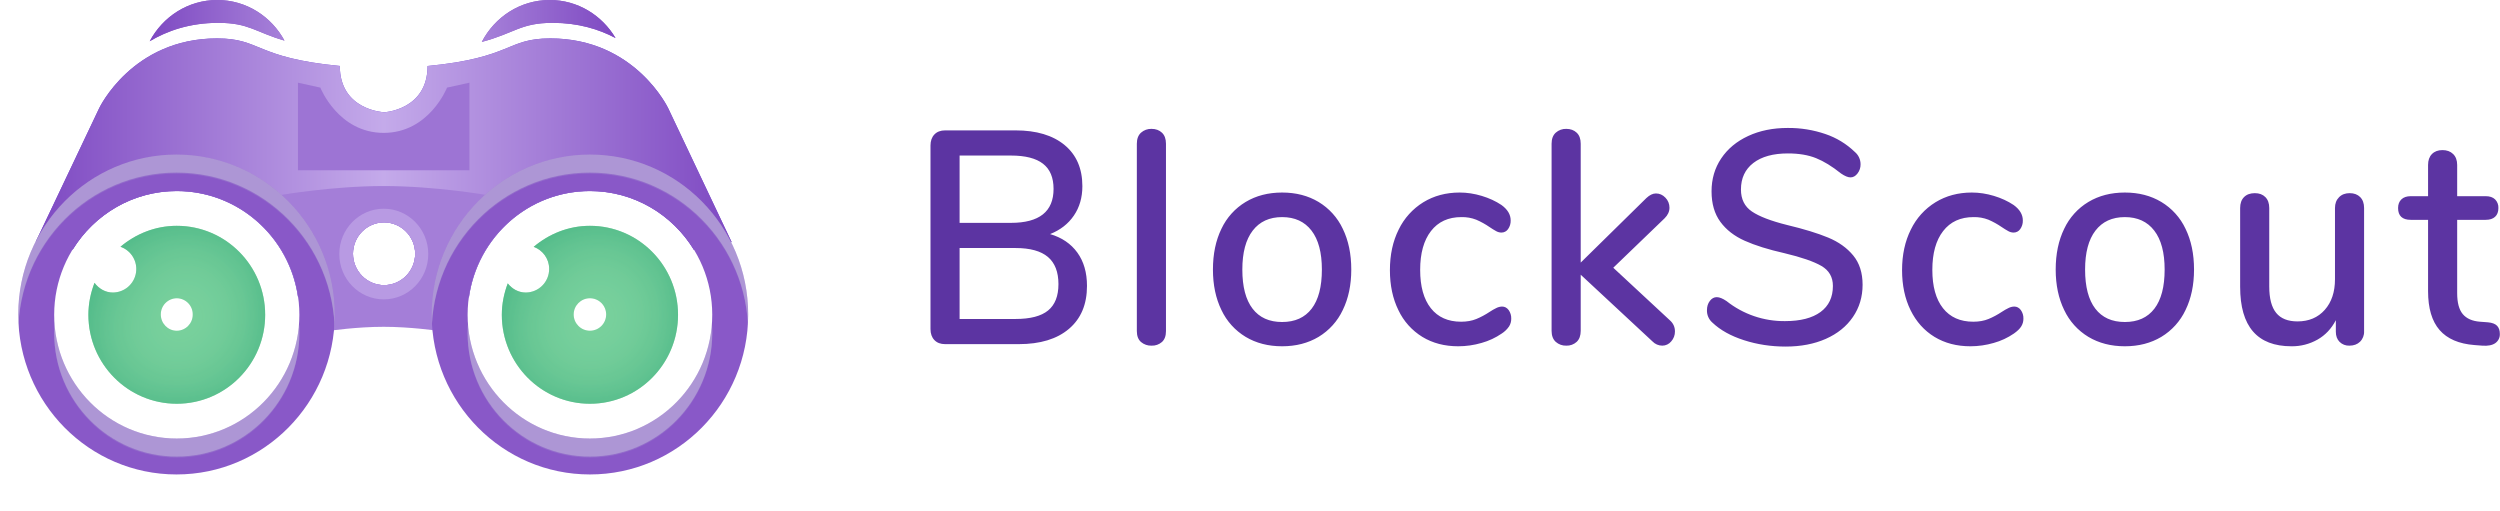
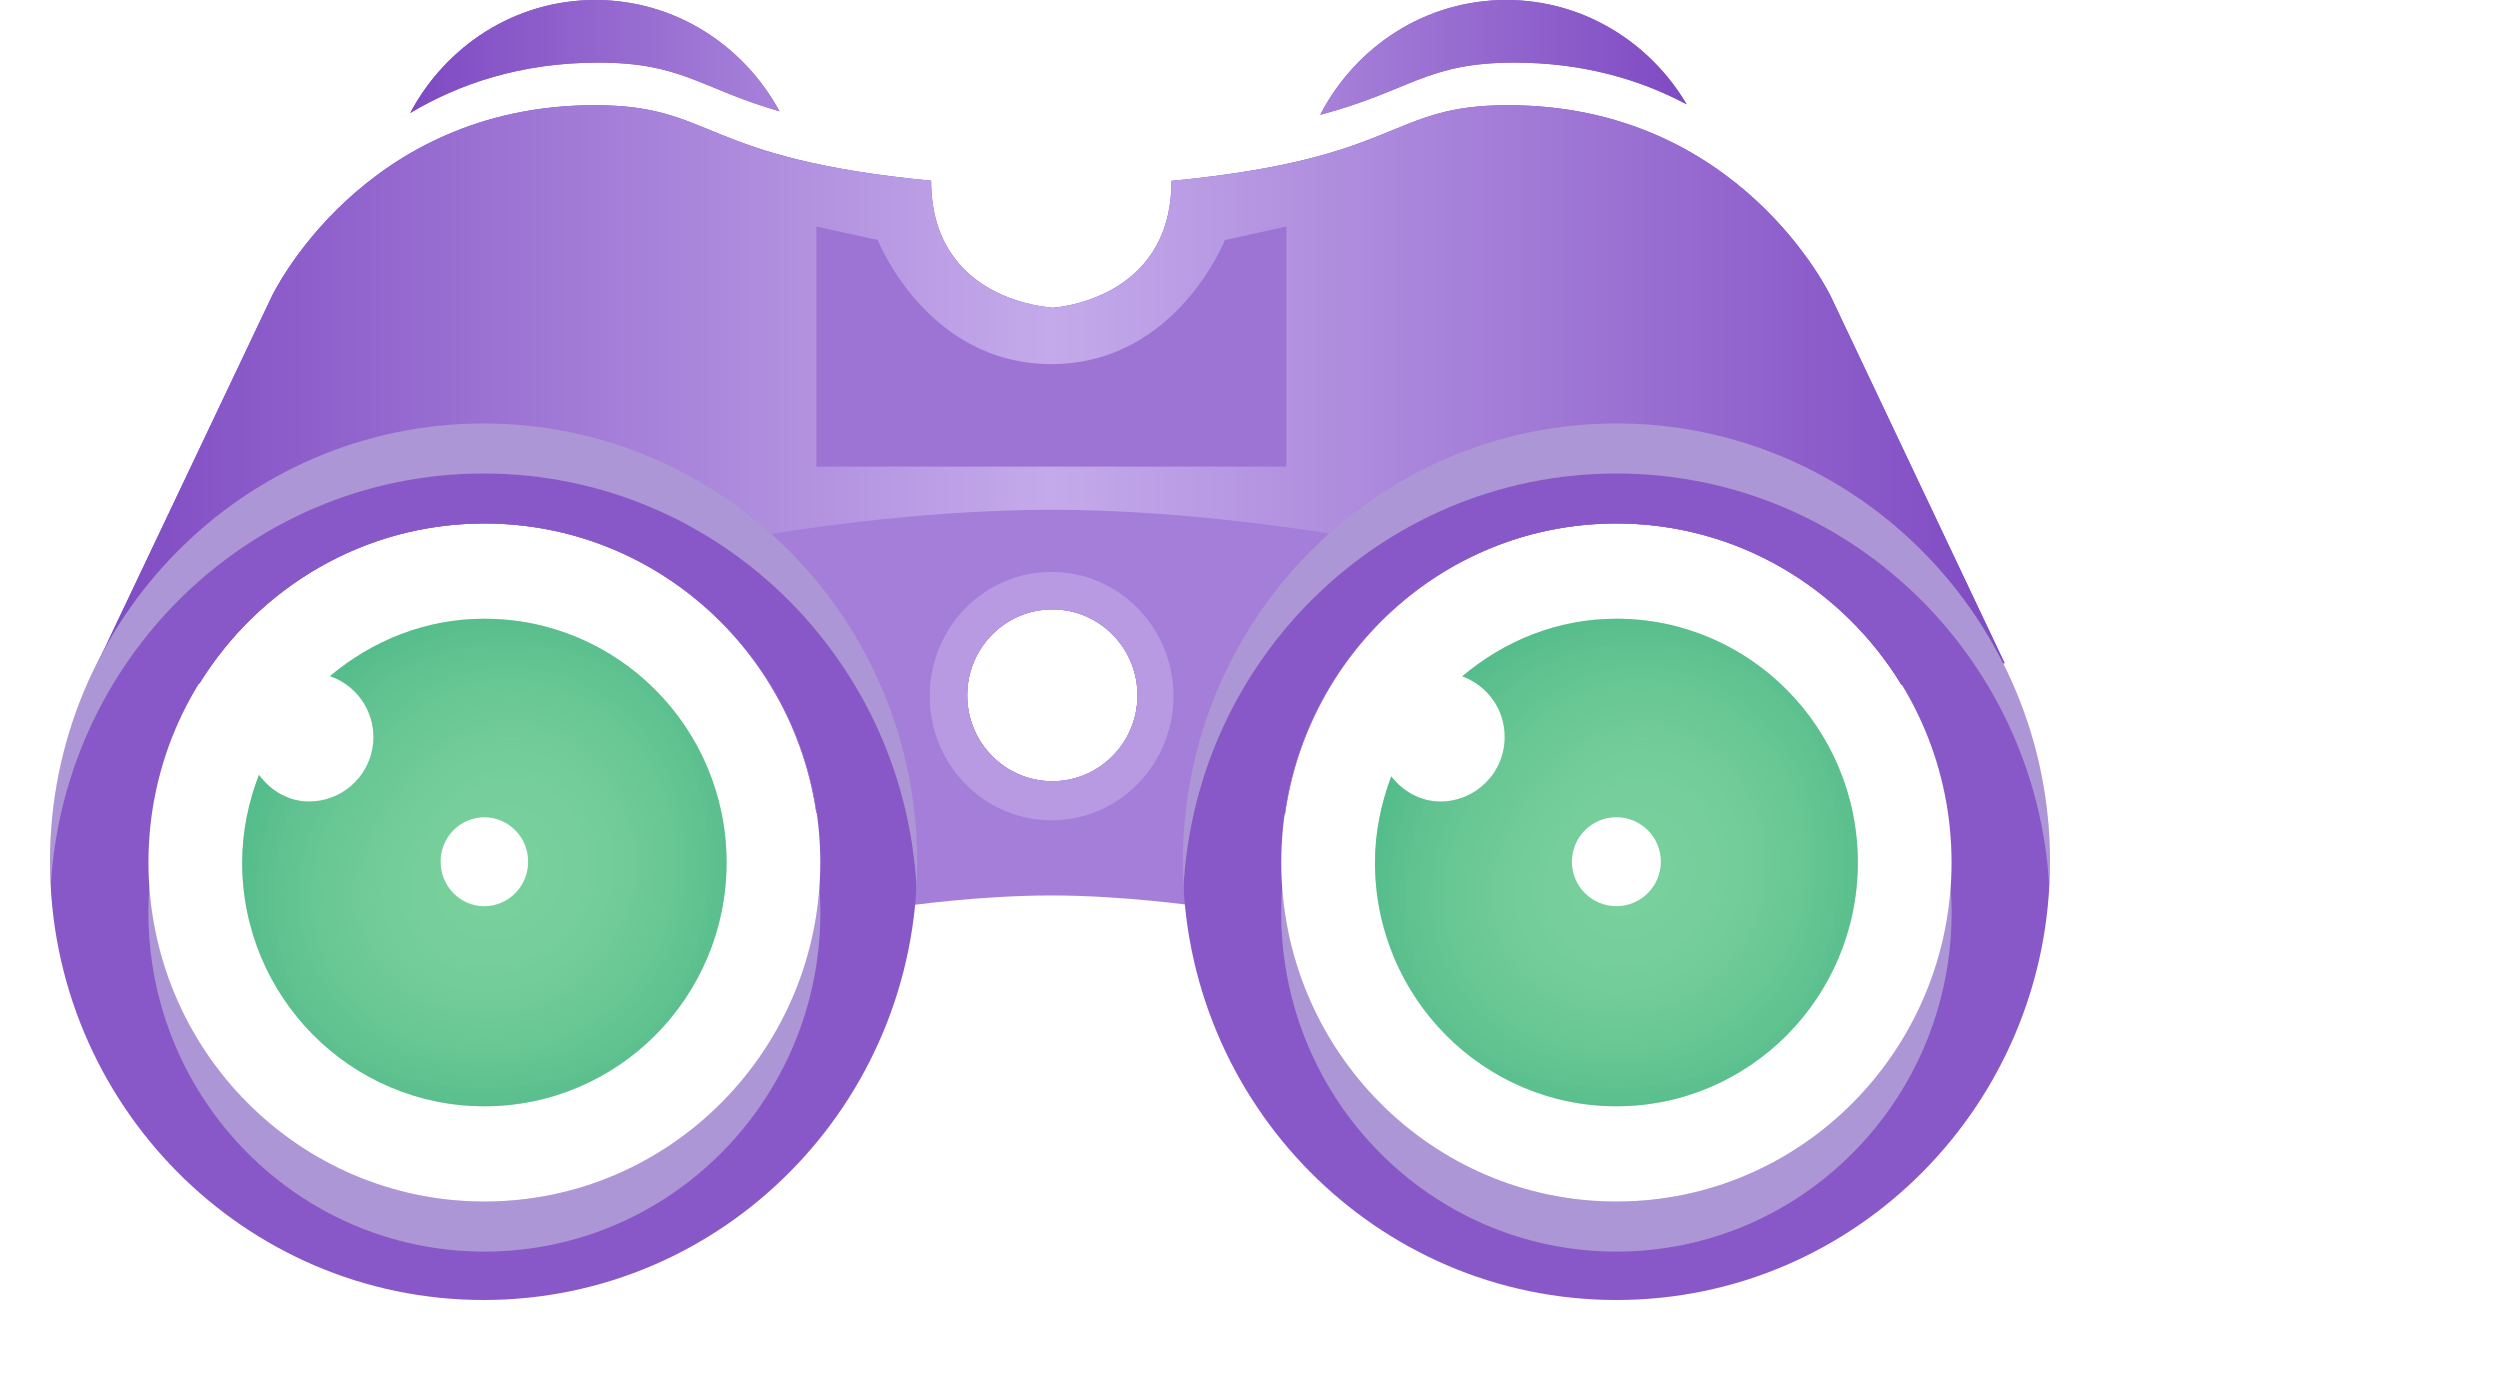
- <svg xmlns="http://www.w3.org/2000/svg" height="28" width="137">
+ <svg xmlns="http://www.w3.org/2000/svg" height="28" width="50">
  <linearGradient id="a" x1="0%" y1="0%" y2="0%">
    <stop offset="0" stop-color="#7e49c2" />
    <stop offset=".5" stop-color="#c4aaea" />
    <stop offset="1" stop-color="#7e49c2" />
  </linearGradient>
  <filter id="b">
    <feOffset dy="1" in="SourceAlpha" />
    <feGaussianBlur result="blurOut" />
    <feFlood flood-color="#f6f6f6" result="floodOut" />
    <feComposite in="floodOut" in2="blurOut" operator="out" result="compOut" />
    <feComposite in="compOut" in2="SourceAlpha" operator="in" />
    <feComponentTransfer>
      <feFuncA slope=".25" type="linear" />
    </feComponentTransfer>
    <feBlend in2="SourceGraphic" />
  </filter>
  <filter id="c">
    <feOffset in="SourceAlpha" />
    <feGaussianBlur result="blurOut" stdDeviation="2.236" />
    <feFlood flood-color="#35b080" result="floodOut" />
    <feComposite in="floodOut" in2="blurOut" operator="out" result="compOut" />
    <feComposite in="compOut" in2="SourceAlpha" operator="in" />
    <feComponentTransfer>
      <feFuncA type="linear" />
    </feComponentTransfer>
    <feBlend in2="SourceGraphic" />
  </filter>
  <filter id="d">
    <feOffset dy="1" in="SourceAlpha" />
    <feGaussianBlur result="blurOut" />
    <feFlood flood-color="#f6f6f6" result="floodOut" />
    <feComposite in="floodOut" in2="blurOut" operator="out" result="compOut" />
    <feComposite in="compOut" in2="SourceAlpha" operator="in" />
    <feComponentTransfer>
      <feFuncA slope=".25" type="linear" />
    </feComponentTransfer>
    <feBlend in2="SourceGraphic" />
  </filter>
  <filter id="e">
    <feOffset in="SourceAlpha" />
    <feGaussianBlur result="blurOut" stdDeviation="2.236" />
    <feFlood flood-color="#35b080" result="floodOut" />
    <feComposite in="floodOut" in2="blurOut" operator="out" result="compOut" />
    <feComposite in="compOut" in2="SourceAlpha" operator="in" />
    <feComponentTransfer>
      <feFuncA type="linear" />
    </feComponentTransfer>
    <feBlend in2="SourceGraphic" />
  </filter>
  <path d="m30.285 1.252c-1.758 0-2.069.563-3.882 1.045.706-1.36 2.099-2.297 3.722-2.297 1.539 0 2.871.842 3.608 2.086-.913-.485-2.05-.834-3.448-.834zm-22.081 1.008c.712-1.339 2.093-2.26 3.702-2.26 1.595 0 2.967.906 3.684 2.226-1.596-.464-1.952-.974-3.626-.974-1.562 0-2.798.435-3.76 1.008z" fill="#8957c8" fill-rule="evenodd" />
  <path d="m30.285 1.252c-1.758 0-2.069.563-3.882 1.045.706-1.36 2.099-2.297 3.722-2.297 1.539 0 2.871.842 3.608 2.086-.913-.485-2.05-.834-3.448-.834zm-22.081 1.008c.712-1.339 2.093-2.26 3.702-2.26 1.595 0 2.967.906 3.684 2.226-1.596-.464-1.952-.974-3.626-.974-1.562 0-2.798.435-3.76 1.008z" fill="url(#a)" />
  <path d="m38.029 13.695c-1.181-1.933-3.289-3.226-5.701-3.226-3.376 0-6.161 2.527-6.627 5.812l-4.674.98v-.027l-4.702-.984c-.48-3.27-3.264-5.781-6.638-5.781-2.405 0-4.51 1.28-5.697 3.199l-2.029-.425 3.472-7.309s1.804-3.83 6.462-3.83c2.416 0 2.076 1.063 6.728 1.51 0 2.421 2.404 2.535 2.404 2.535v.008s2.403-.115 2.403-2.54c4.653-.448 4.312-1.513 6.729-1.513 4.658 0 6.462 3.836 6.462 3.836l3.471 7.323zm-16.982-1.508c-.941 0-1.703.77-1.703 1.719s.762 1.719 1.703 1.719c.94 0 1.703-.77 1.703-1.719s-.763-1.719-1.703-1.719z" fill="#704ad5" fill-rule="evenodd" />
  <path d="m38.029 13.695c-1.181-1.933-3.289-3.226-5.701-3.226-3.376 0-6.161 2.527-6.627 5.812l-4.674.98v-.027l-4.702-.984c-.48-3.27-3.264-5.781-6.638-5.781-2.405 0-4.51 1.28-5.697 3.199l-2.029-.425 3.472-7.309s1.804-3.83 6.462-3.83c2.416 0 2.076 1.063 6.728 1.51 0 2.421 2.404 2.535 2.404 2.535v.008s2.403-.115 2.403-2.54c4.653-.448 4.312-1.513 6.729-1.513 4.658 0 6.462 3.836 6.462 3.836l3.471 7.323zm-16.982-1.508c-.941 0-1.703.77-1.703 1.719s.762 1.719 1.703 1.719c.94 0 1.703-.77 1.703-1.719s-.763-1.719-1.703-1.719z" fill="url(#a)" />
  <g fill-rule="evenodd">
    <path d="m23.964 18.124s-1.477-.215-2.937-.215c-1.477 0-2.938.215-2.938.215l-2.67-7.443s2.8-.486 5.608-.486c2.799 0 5.607.486 5.607.486zm-2.917-5.937c-.941 0-1.703.77-1.703 1.719s.762 1.719 1.703 1.719c.94 0 1.703-.77 1.703-1.719s-.763-1.719-1.703-1.719z" fill="#a47ed8" />
    <path d="m21.031 16.406c-1.346 0-2.437-1.112-2.437-2.484s1.091-2.484 2.437-2.484 2.438 1.112 2.438 2.484-1.092 2.484-2.438 2.484zm.016-4.219c-.941 0-1.703.77-1.703 1.719s.762 1.719 1.703 1.719c.94 0 1.703-.77 1.703-1.719s-.763-1.719-1.703-1.719z" fill="#b89ae3" />
    <path d="m16.327 4.531v4.801h9.399v-4.801l-1.228.27s-.976 2.481-3.471 2.481c-2.496 0-3.472-2.481-3.472-2.481z" fill="#9d74d4" />
    <path d="m32.328 26c-4.789 0-8.672-3.925-8.672-8.766s3.883-8.765 8.672-8.765 8.672 3.924 8.672 8.765-3.883 8.766-8.672 8.766zm0-15.531c-3.702 0-6.703 3.036-6.703 6.781s3.001 6.781 6.703 6.781 6.703-3.036 6.703-6.781-3.001-6.781-6.703-6.781z" fill="#8958c8" filter="url(#b)" />
    <path d="m32.328 22.125c-2.666 0-4.828-2.183-4.828-4.875 0-.608.124-1.184.325-1.721.235.299.581.502.987.502a1.29 1.29 0 0 0 1.282-1.297c0-.56-.356-1.027-.848-1.208.838-.708 1.904-1.151 3.082-1.151 2.667 0 4.828 2.183 4.828 4.875s-2.161 4.875-4.828 4.875zm0-5.781a.89.89 0 1 0 -.001 1.78.89.89 0 0 0 .001-1.78z" fill="#80d6a1" filter="url(#c)" />
    <path d="m9.672 26c-4.789 0-8.672-3.925-8.672-8.766s3.883-8.765 8.672-8.765 8.672 3.924 8.672 8.765-3.883 8.766-8.672 8.766zm.015-15.531c-3.71 0-6.718 3.036-6.718 6.781s3.008 6.781 6.718 6.781c3.711 0 6.719-3.036 6.719-6.781s-3.008-6.781-6.719-6.781z" fill="#8958c8" filter="url(#d)" />
    <path d="m9.687 22.125c-2.675 0-4.843-2.183-4.843-4.875 0-.619.126-1.207.335-1.752.234.316.589.533 1.008.533a1.29 1.29 0 0 0 .414-2.509c.84-.706 1.907-1.147 3.086-1.147 2.676 0 4.844 2.183 4.844 4.875s-2.168 4.875-4.844 4.875zm0-5.781a.882.882 0 0 0 -.875.89c0 .492.392.891.875.891a.883.883 0 0 0 .875-.891.882.882 0 0 0 -.875-.89z" fill="#80d6a1" filter="url(#e)" />
-     <path d="m136.217 12.047h-1.564v4.021c0 .521.103.903.308 1.146.206.244.519.383.94.416l.442.033c.232.022.398.086.498.191.1.106.15.252.15.44a.584.584 0 0 1 -.245.507c-.163.117-.403.164-.719.141l-.426-.033c-.853-.066-1.49-.34-1.911-.822s-.632-1.194-.632-2.135v-3.905h-.948c-.463 0-.695-.216-.695-.648 0-.2.061-.357.182-.474.121-.116.292-.174.513-.174h.948v-1.712c0-.254.071-.454.213-.598s.334-.216.577-.216c.242 0 .437.072.584.216.148.144.221.344.221.598v1.712h1.564c.221 0 .392.058.513.174a.628.628 0 0 1 .182.474c0 .21-.061.371-.182.482s-.292.166-.513.166zm-7.471 6.895a.723.723 0 0 1 -.537-.207c-.137-.139-.205-.324-.205-.557v-.631c-.242.465-.576.82-1.003 1.063a2.825 2.825 0 0 1 -1.429.366c-1.875 0-2.812-1.086-2.812-3.257v-4.32c0-.255.071-.454.213-.598.143-.144.34-.216.593-.216.242 0 .434.072.576.216s.213.343.213.598v4.303c0 .654.127 1.136.38 1.446.252.31.642.465 1.168.465.621 0 1.119-.21 1.493-.631s.561-.981.561-1.678v-3.905c0-.244.073-.44.221-.59.147-.15.342-.224.584-.224s.434.072.577.216c.142.144.213.343.213.598v6.763a.753.753 0 0 1 -.221.564c-.148.144-.343.216-.585.216zm-10.306-.481c-.574.343-1.239.515-1.998.515-.758 0-1.424-.172-1.998-.515a3.406 3.406 0 0 1 -1.326-1.471c-.311-.637-.466-1.376-.466-2.218 0-.853.155-1.598.466-2.235a3.397 3.397 0 0 1 1.326-1.47c.574-.344 1.24-.516 1.998-.516.759 0 1.424.172 1.998.516a3.406 3.406 0 0 1 1.327 1.47c.311.637.466 1.382.466 2.235 0 .842-.155 1.581-.466 2.218a3.414 3.414 0 0 1 -1.327 1.471zm-.387-5.824c-.379-.493-.916-.74-1.611-.74s-1.232.247-1.611.74-.568 1.204-.568 2.135c0 .942.187 1.656.56 2.143.374.488.914.731 1.619.731.706 0 1.245-.243 1.619-.731.374-.487.561-1.201.561-2.143 0-.931-.189-1.642-.569-2.135zm-9.918 4.993c.316 0 .594-.05.837-.15.242-.099.489-.232.742-.399a2.94 2.94 0 0 1 .348-.199.744.744 0 0 1 .316-.083c.147 0 .268.064.363.191a.77.77 0 0 1 .142.474c0 .155-.04.296-.119.423-.078.128-.213.258-.402.391a3.697 3.697 0 0 1 -1.106.515 4.577 4.577 0 0 1 -1.279.183c-.748 0-1.403-.172-1.967-.515-.563-.344-1-.831-1.311-1.463-.31-.631-.466-1.362-.466-2.193 0-.842.161-1.584.482-2.226a3.587 3.587 0 0 1 1.351-1.496c.579-.354 1.242-.532 1.99-.532.4 0 .803.061 1.208.183s.766.288 1.082.499c.337.244.505.526.505.847a.77.77 0 0 1 -.142.474.436.436 0 0 1 -.363.191.6.6 0 0 1 -.284-.075 4.299 4.299 0 0 1 -.364-.224 4.29 4.29 0 0 0 -.734-.407 2.12 2.12 0 0 0 -.814-.142c-.716 0-1.271.255-1.666.765-.395.509-.592 1.218-.592 2.127 0 .908.195 1.609.584 2.101.39.493.943.74 1.659.74zm-10.204-5.301c.927.222 1.677.452 2.251.69s1.032.565 1.374.98c.342.416.514.95.514 1.604 0 .664-.177 1.254-.53 1.769-.352.515-.847.914-1.484 1.197-.637.282-1.372.423-2.204.423-.8 0-1.561-.116-2.282-.349-.721-.232-1.298-.553-1.729-.963a.867.867 0 0 1 -.3-.682c0-.199.052-.368.157-.506.106-.139.232-.208.38-.208.147 0 .326.072.537.216a5.07 5.07 0 0 0 3.206 1.097c.842 0 1.49-.167 1.943-.499.452-.332.679-.808.679-1.429 0-.487-.211-.853-.632-1.097-.421-.243-1.095-.476-2.022-.697-.884-.2-1.611-.427-2.179-.682-.569-.254-1.014-.6-1.335-1.038s-.482-.994-.482-1.67.176-1.277.529-1.803.845-.936 1.477-1.229c.632-.294 1.353-.441 2.164-.441a6.2 6.2 0 0 1 2.069.333 4.298 4.298 0 0 1 1.611.98.88.88 0 0 1 .316.681.794.794 0 0 1 -.166.499c-.11.144-.239.216-.387.216-.137 0-.31-.072-.521-.216-.484-.388-.94-.668-1.366-.839-.427-.172-.94-.258-1.54-.258-.811 0-1.443.175-1.896.523-.452.349-.679.834-.679 1.454 0 .532.2.934.6 1.205.401.272 1.043.518 1.927.739zm-6.839 6.613a.747.747 0 0 1 -.537-.232l-3.932-3.656v3.074c0 .266-.074.468-.222.607a.798.798 0 0 1 -.568.207.829.829 0 0 1 -.577-.207c-.152-.139-.229-.341-.229-.607v-10.252c0-.266.077-.468.229-.606a.825.825 0 0 1 .577-.208c.231 0 .421.069.568.208.148.138.222.34.222.606v6.514l3.601-3.539c.179-.167.352-.25.521-.25.2 0 .374.078.521.233a.771.771 0 0 1 .221.548c0 .211-.089.405-.268.582l-2.812 2.708 3.096 2.875c.19.166.284.371.284.615a.8.8 0 0 1 -.205.548.632.632 0 0 1 -.49.232zm-11.024-1.312c.316 0 .595-.05.837-.15.242-.099.49-.232.742-.399a2.94 2.94 0 0 1 .348-.199.748.748 0 0 1 .316-.083c.147 0 .268.064.363.191a.77.77 0 0 1 .142.474.784.784 0 0 1 -.118.423 1.422 1.422 0 0 1 -.403.391 3.697 3.697 0 0 1 -1.106.515 4.572 4.572 0 0 1 -1.279.183c-.748 0-1.403-.172-1.966-.515a3.444 3.444 0 0 1 -1.311-1.463c-.311-.631-.466-1.362-.466-2.193 0-.842.16-1.584.481-2.226a3.6 3.6 0 0 1 1.351-1.496c.579-.354 1.242-.532 1.99-.532.4 0 .803.061 1.208.183.406.122.766.288 1.082.499.337.244.506.526.506.847a.777.777 0 0 1 -.142.474.436.436 0 0 1 -.364.191.603.603 0 0 1 -.284-.075 4.153 4.153 0 0 1 -.363-.224 4.295 4.295 0 0 0 -.735-.407 2.112 2.112 0 0 0 -.813-.142c-.716 0-1.272.255-1.667.765-.394.509-.592 1.218-.592 2.127 0 .908.195 1.609.585 2.101.389.493.942.74 1.658.74zm-7.81.831c-.574.343-1.24.515-1.998.515-.759 0-1.425-.172-1.998-.515a3.408 3.408 0 0 1 -1.327-1.471c-.311-.637-.466-1.376-.466-2.218 0-.853.155-1.598.466-2.235a3.4 3.4 0 0 1 1.327-1.47c.573-.344 1.239-.516 1.998-.516.758 0 1.424.172 1.998.516a3.404 3.404 0 0 1 1.326 1.47c.311.637.466 1.382.466 2.235 0 .842-.155 1.581-.466 2.218a3.412 3.412 0 0 1 -1.326 1.471zm-.387-5.824c-.379-.493-.916-.74-1.611-.74s-1.232.247-1.611.74-.569 1.204-.569 2.135c0 .942.187 1.656.561 2.143.373.488.913.731 1.619.731.705 0 1.245-.243 1.619-.731.373-.487.56-1.201.56-2.143 0-.931-.189-1.642-.568-2.135zm-8.766 6.305a.847.847 0 0 1 -.577-.199c-.152-.133-.229-.332-.229-.598v-10.269c0-.266.077-.468.229-.606a.825.825 0 0 1 .577-.208c.231 0 .421.069.568.208.148.138.222.34.222.606v10.269c0 .266-.074.465-.222.598a.815.815 0 0 1 -.568.199zm-3.538-3.273c0 1.008-.329 1.792-.987 2.351-.658.56-1.577.839-2.756.839h-4.028c-.253 0-.45-.074-.592-.224-.142-.149-.213-.351-.213-.606v-10.053c0-.255.071-.457.213-.606.142-.15.339-.225.592-.225h3.854c1.147 0 2.045.269 2.693.806.647.538.971 1.288.971 2.252 0 .62-.155 1.157-.466 1.611-.31.455-.745.792-1.303 1.014.642.188 1.14.526 1.493 1.013.353.488.529 1.097.529 1.828zm-1.832-5.317c0-.62-.192-1.08-.577-1.379-.384-.299-.971-.449-1.761-.449h-2.811v3.689h2.811c1.558 0 2.338-.62 2.338-1.861zm-.308 3.73c-.385-.326-.977-.49-1.777-.49h-3.064v3.888h3.064c.811 0 1.406-.155 1.785-.465s.568-.792.568-1.446c0-.664-.192-1.16-.576-1.487z" fill="#5c34a2" />
  </g>
</svg>
